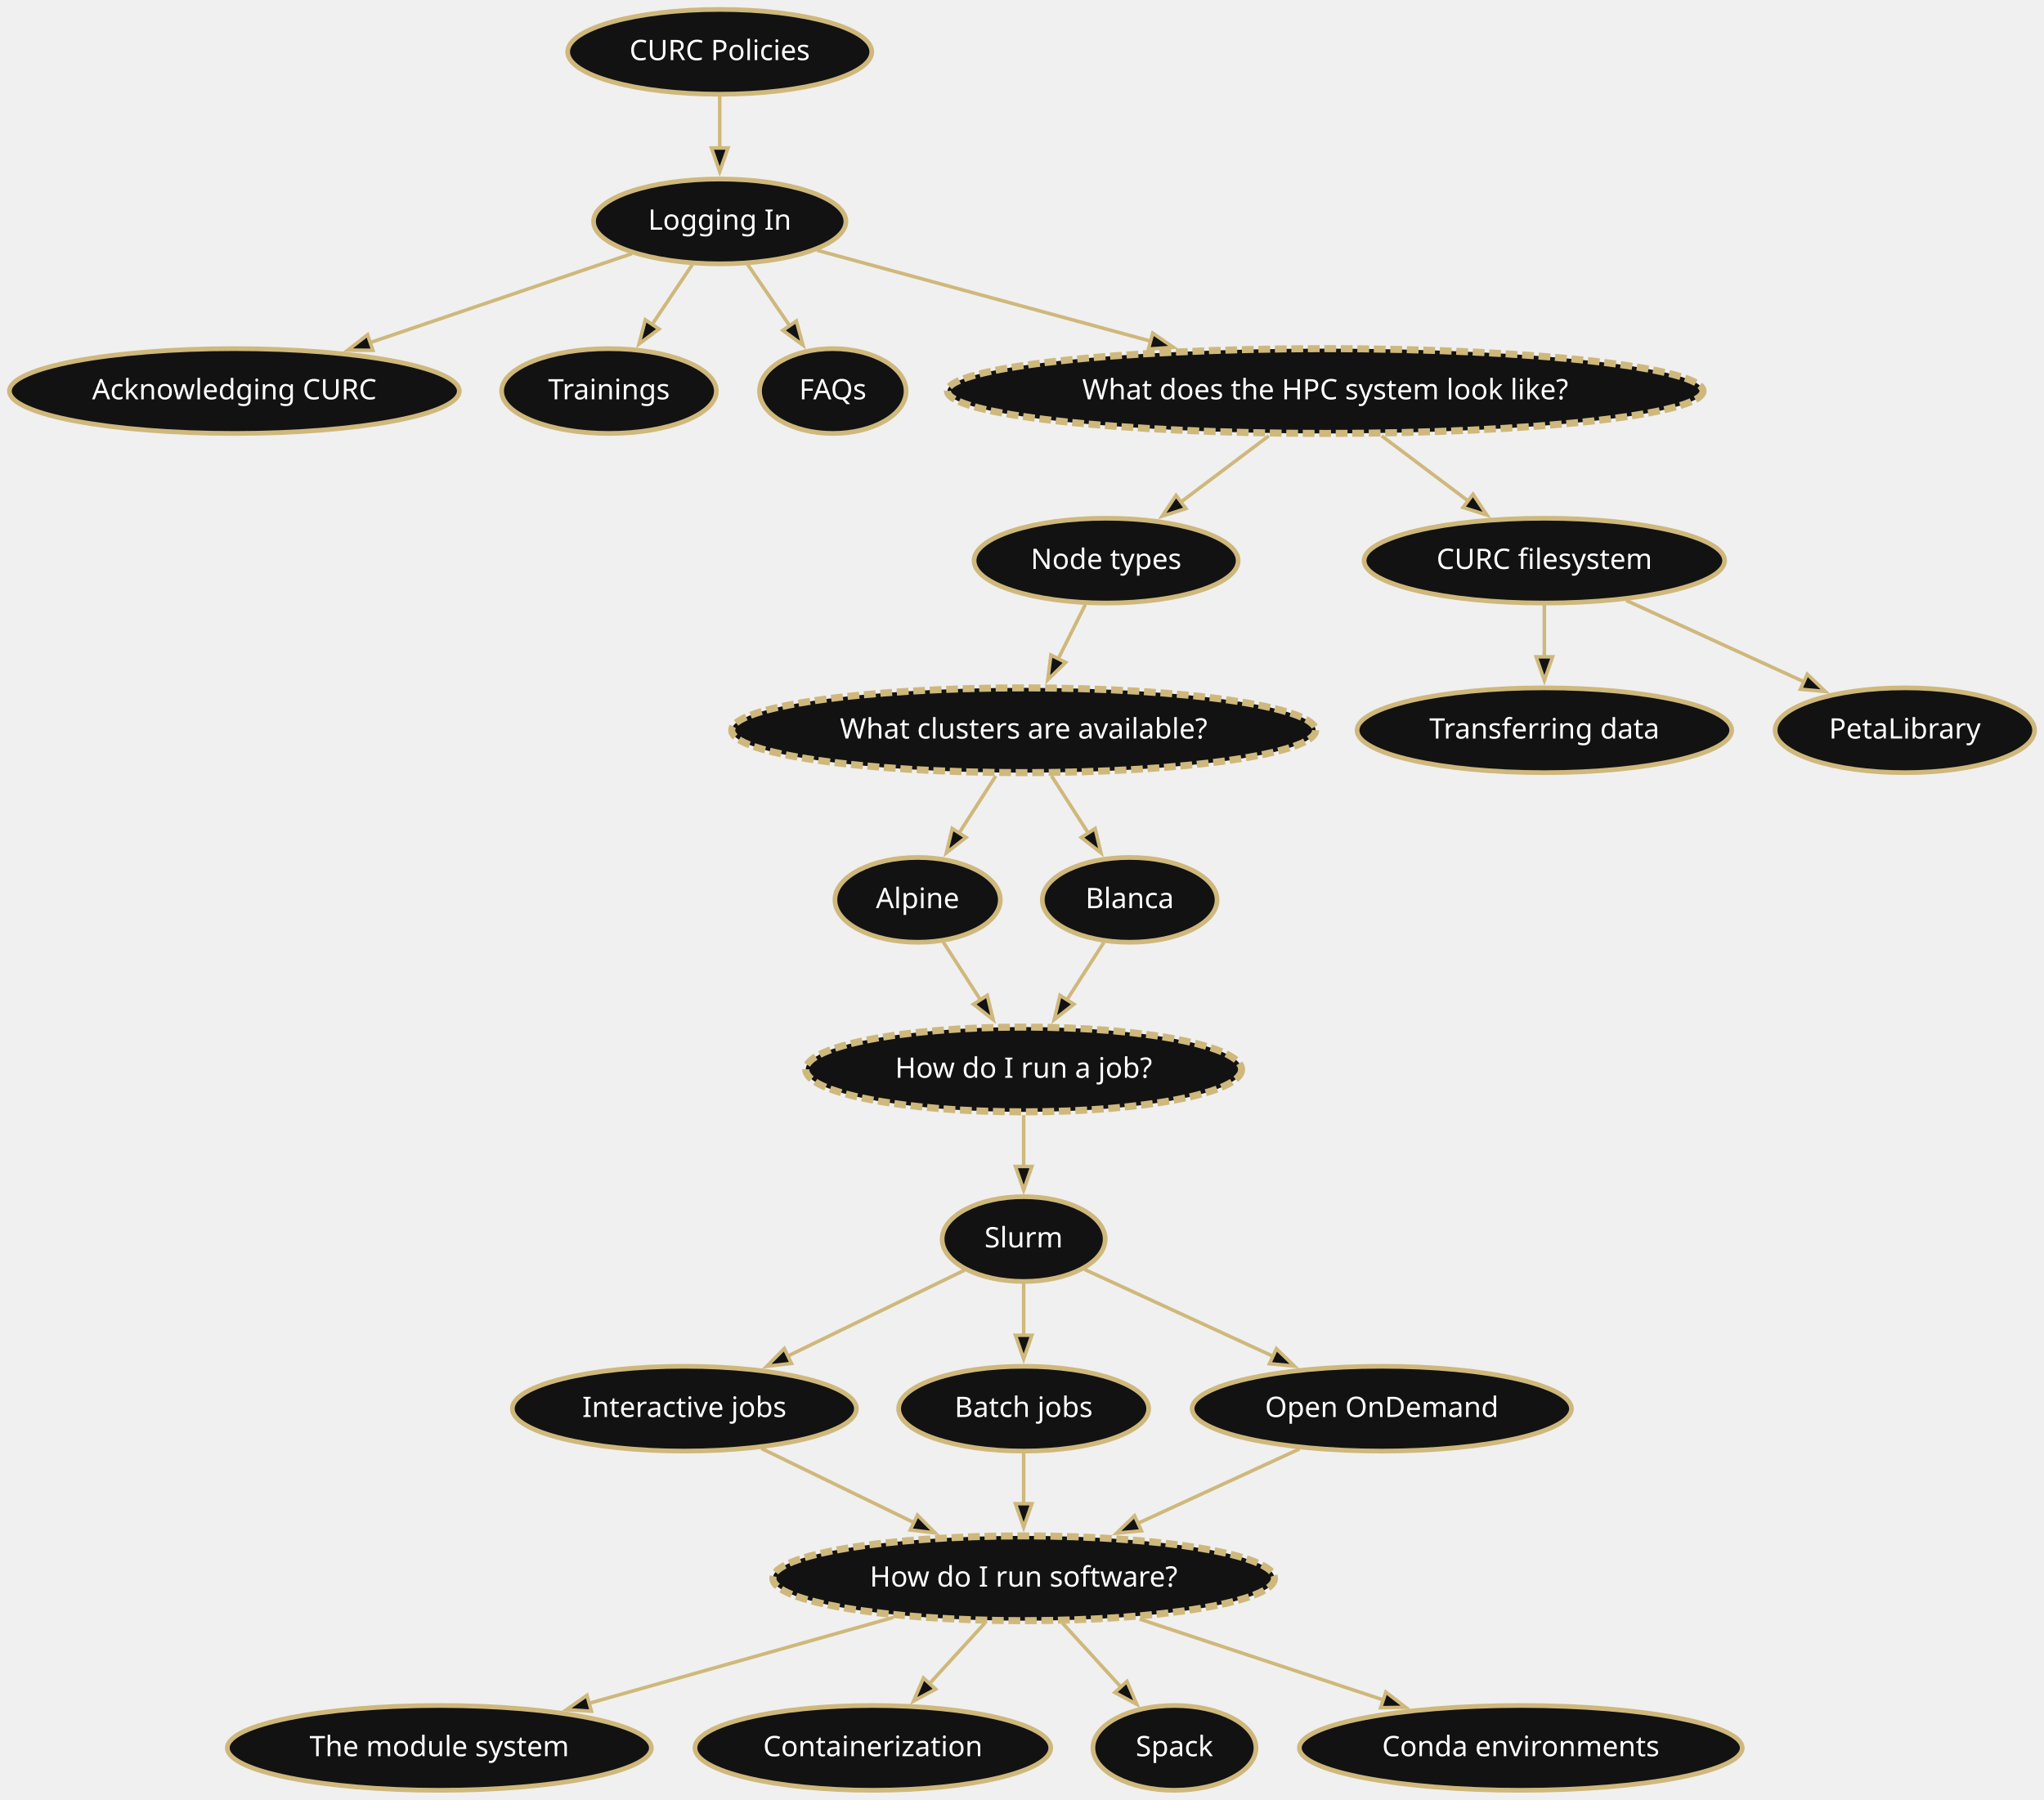
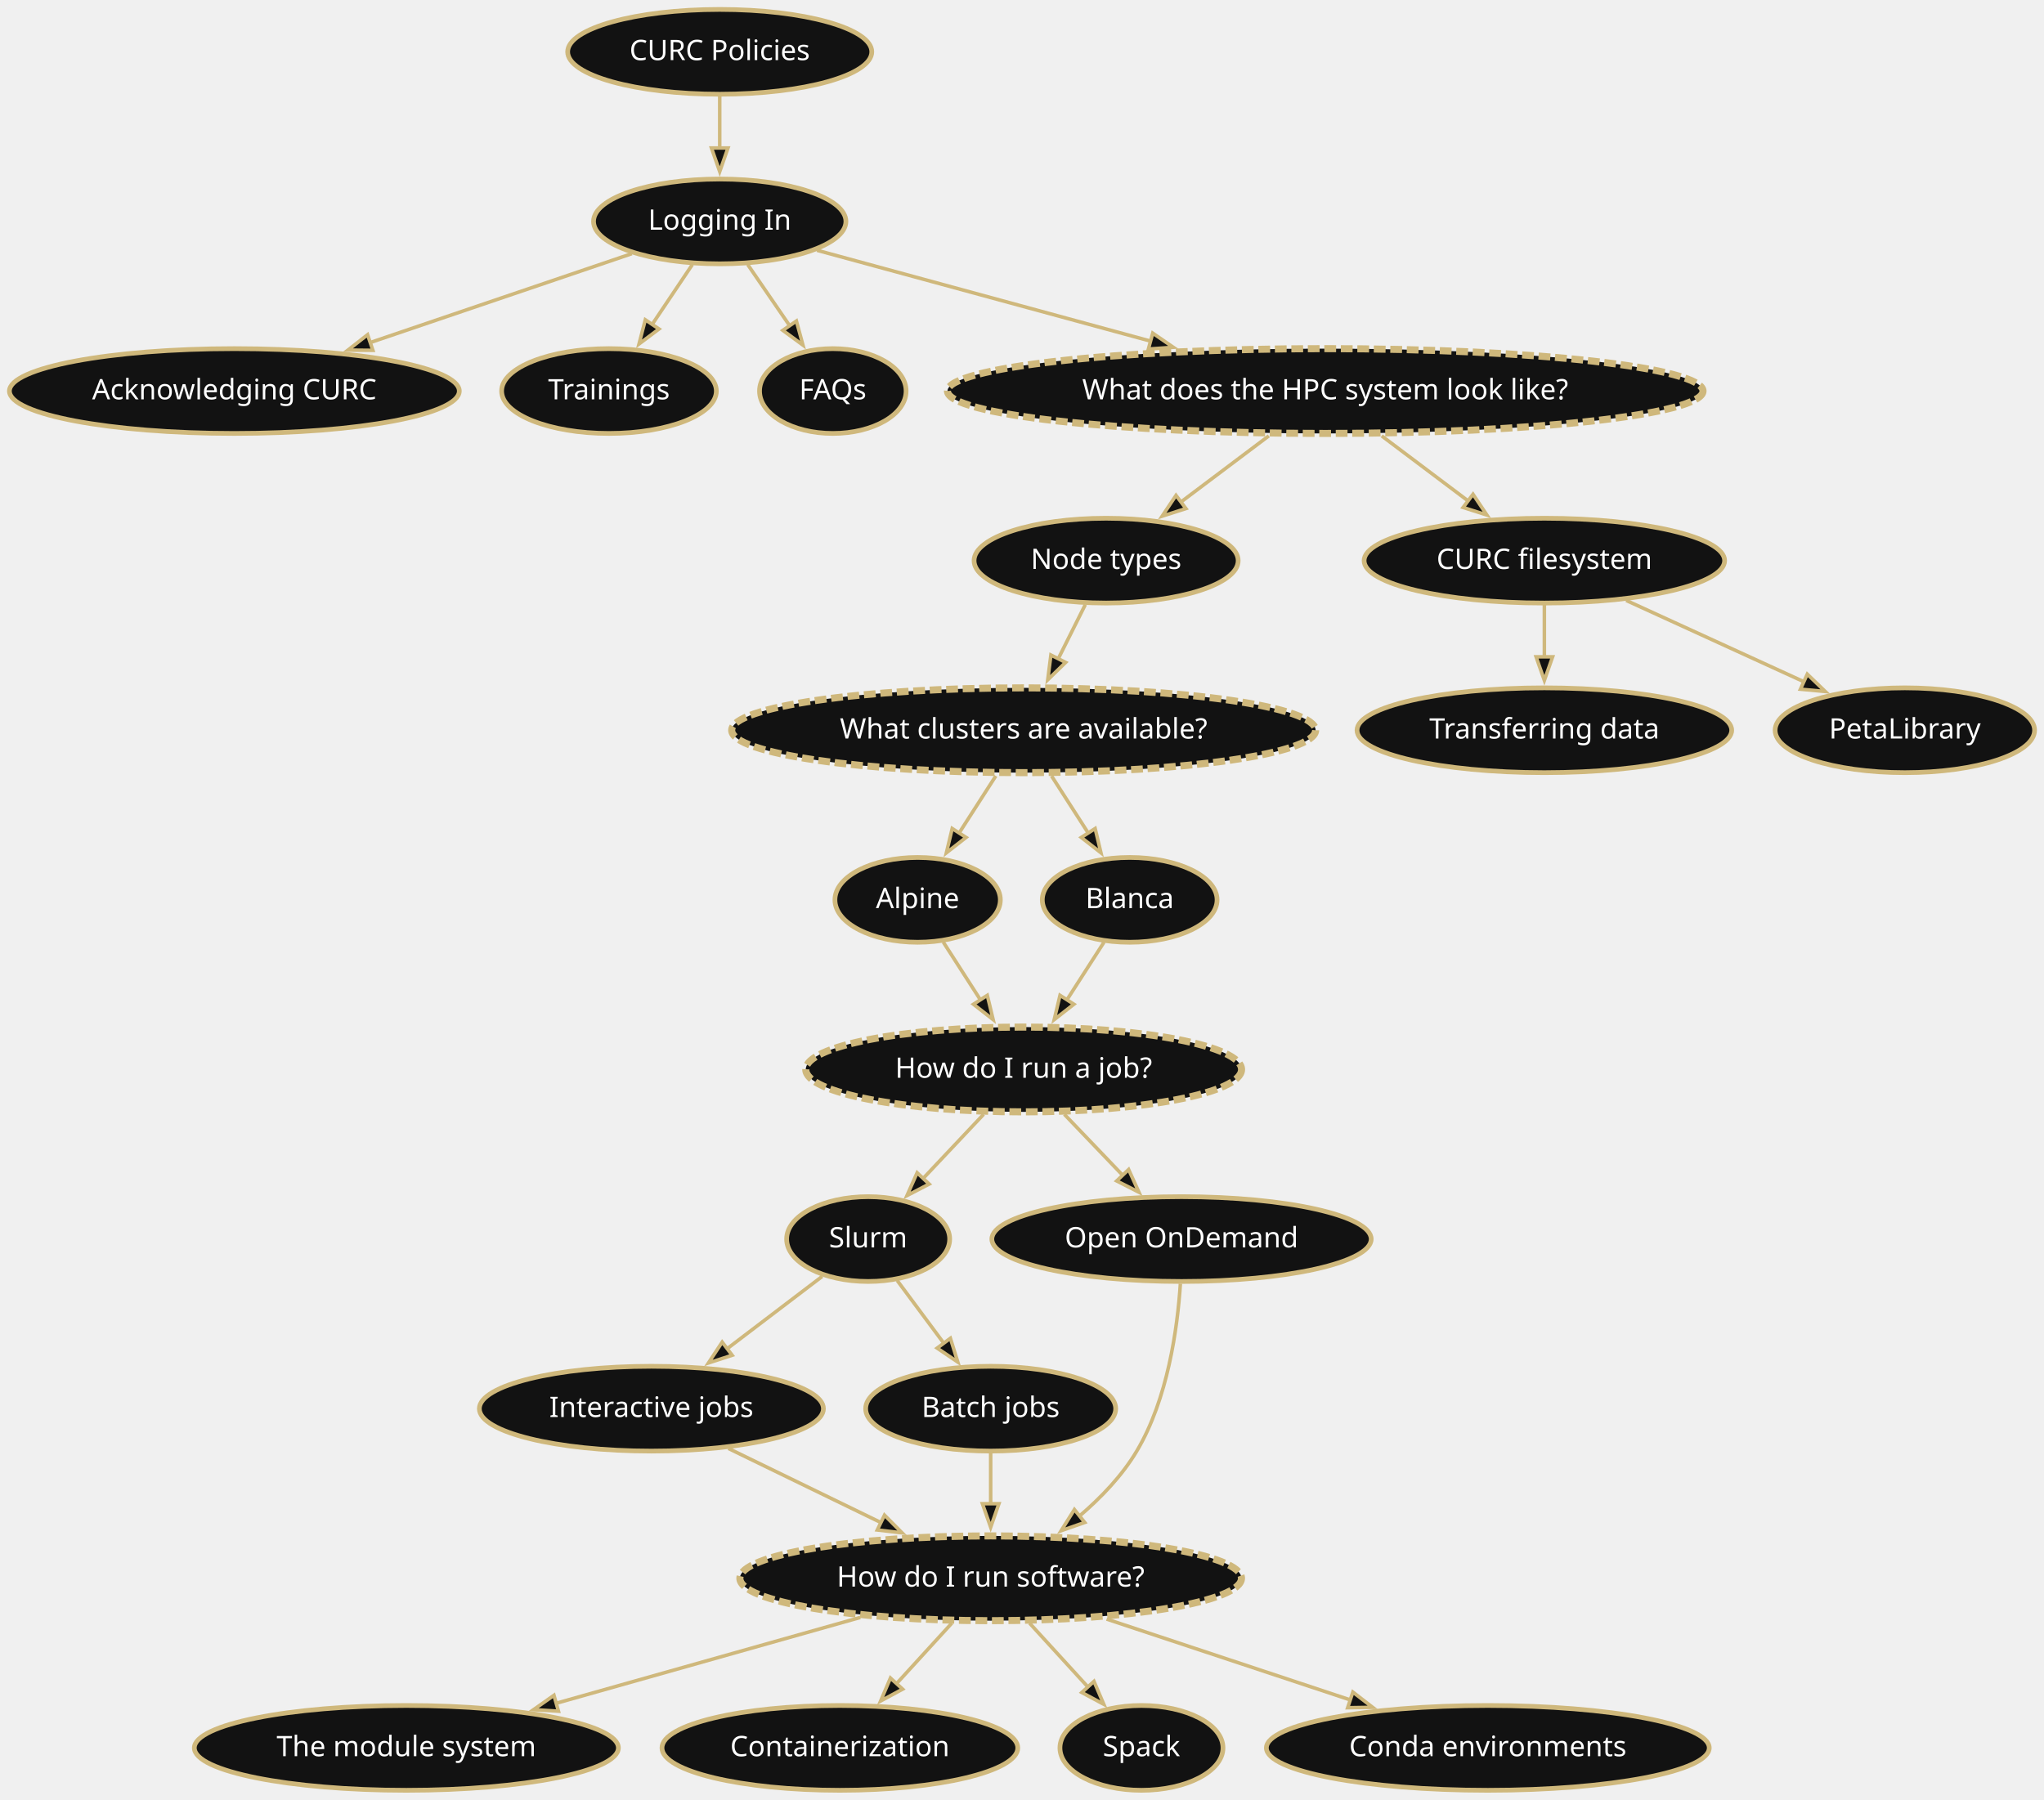
<svg xmlns="http://www.w3.org/2000/svg" xmlns:xlink="http://www.w3.org/1999/xlink" width="100%" height="100%" viewBox="0.00 0.00 867.53 764.00" href="#hpc-flow-chart">
  <g id="gs-flowchart" class="graph" transform="scale(1 1) rotate(0) translate(4 760)">
    <g id="clickable" class="node">
      <g id="a_clickable">
        <a xlink:href="../additional-resources/policies.html" target="_blank">
          <ellipse fill="#121212" stroke="#cfb87c" stroke-width="2" cx="301.47" cy="-738" rx="64.54" ry="18" />
          <text text-anchor="middle" x="301.47" y="-734.48" font-family="Verdana" font-size="12.00" fill="white">CURC Policies</text>
        </a>
      </g>
    </g>
    <g id="clickable" class="node">
      <g id="a_clickable">
        <a xlink:href="../access/logging-in.html" target="_blank">
          <ellipse fill="#121212" stroke="#cfb87c" stroke-width="2" cx="301.47" cy="-666" rx="53.56" ry="18" />
          <text text-anchor="middle" x="301.47" y="-662.48" font-family="Verdana" font-size="12.00" fill="white">Logging In</text>
        </a>
      </g>
    </g>
    <g id="gs-flowchart_edge1" class="edge">
      <path fill="none" stroke="#cfb87c" stroke-width="1.5" d="M301.47,-719.34C301.47,-712.59 301.47,-704.69 301.47,-697.11" />
      <polygon fill="#121212" stroke="#cfb87c" stroke-width="1.5" points="304.97,-697.17 301.47,-687.17 297.97,-697.17 304.97,-697.17" />
    </g>
    <g id="clickable" class="node">
      <g id="a_clickable">
        <a xlink:href="../access/duo-2-factor-authentication.html" target="_blank">
          <ellipse fill="#121212" stroke="#cfb87c" stroke-width="2" cx="95.47" cy="-594" rx="95.47" ry="18" />
          <text text-anchor="middle" x="95.47" y="-590.48" font-family="Verdana" font-size="12.00" fill="white">Acknowledging CURC</text>
        </a>
      </g>
    </g>
    <g id="gs-flowchart_edge2" class="edge">
      <path fill="none" stroke="#cfb87c" stroke-width="1.5" d="M264.17,-652.32C233.1,-641.76 188.33,-626.55 152.73,-614.45" />
      <polygon fill="#121212" stroke="#cfb87c" stroke-width="1.5" points="154.26,-611.28 143.67,-611.38 152.01,-617.91 154.26,-611.28" />
    </g>
    <g id="clickable" class="node">
      <g id="a_clickable">
        <a xlink:href="../access/logging-in.html" target="_blank">
          <ellipse fill="#121212" stroke="#cfb87c" stroke-width="2" cx="254.47" cy="-594" rx="45.57" ry="18" />
          <text text-anchor="middle" x="254.47" y="-590.48" font-family="Verdana" font-size="12.00" fill="white">Trainings</text>
        </a>
      </g>
    </g>
    <g id="gs-flowchart_edge3" class="edge">
      <path fill="none" stroke="#cfb87c" stroke-width="1.5" d="M289.86,-647.7C284.68,-639.98 278.45,-630.71 272.68,-622.11" />
      <polygon fill="#121212" stroke="#cfb87c" stroke-width="1.5" points="275.7,-620.34 267.22,-613.99 269.89,-624.24 275.7,-620.34" />
    </g>
    <g id="clickable" class="node">
      <g id="a_clickable">
        <a xlink:href="../access/logging-in.html" target="_blank">
          <ellipse fill="#121212" stroke="#cfb87c" stroke-width="2" cx="349.47" cy="-594" rx="31.1" ry="18" />
          <text text-anchor="middle" x="349.47" y="-590.48" font-family="Verdana" font-size="12.00" fill="white">FAQs</text>
        </a>
      </g>
    </g>
    <g id="gs-flowchart_edge4" class="edge">
      <path fill="none" stroke="#cfb87c" stroke-width="1.5" d="M313.34,-647.7C318.71,-639.87 325.18,-630.44 331.15,-621.73" />
      <polygon fill="#121212" stroke="#cfb87c" stroke-width="1.5" points="334.02,-623.72 336.79,-613.49 328.25,-619.76 334.02,-623.72" />
    </g>
    <g id="gs-flowchart_node6" class="node">
      <ellipse fill="#121212" stroke="#cfb87c" stroke-width="3" stroke-dasharray="5,2" cx="558.47" cy="-594" rx="160.34" ry="18" />
      <text text-anchor="middle" x="558.47" y="-590.48" font-family="Verdana" font-size="12.00" fill="white">What does the HPC system look like?</text>
    </g>
    <g id="gs-flowchart_edge5" class="edge">
      <path fill="none" stroke="#cfb87c" stroke-width="1.5" d="M342.77,-653.75C380.88,-643.37 438.38,-627.71 484.42,-615.17" />
      <polygon fill="#121212" stroke="#cfb87c" stroke-width="1.5" points="485.25,-618.57 493.98,-612.57 483.41,-611.82 485.25,-618.57" />
    </g>
    <g id="clickable" class="node">
      <g id="a_clickable">
        <a xlink:href="../compute/node-types.html" target="_blank">
          <ellipse fill="#121212" stroke="#cfb87c" stroke-width="2" cx="465.47" cy="-522" rx="56.05" ry="18" />
          <text text-anchor="middle" x="465.47" y="-518.48" font-family="Verdana" font-size="12.00" fill="white">Node types</text>
        </a>
      </g>
    </g>
    <g id="gs-flowchart_edge6" class="edge">
      <path fill="none" stroke="#cfb87c" stroke-width="1.5" d="M534.52,-574.97C523.06,-566.34 509.18,-555.9 496.88,-546.64" />
      <polygon fill="#121212" stroke="#cfb87c" stroke-width="1.5" points="499.34,-544.11 489.25,-540.89 495.13,-549.7 499.34,-544.11" />
    </g>
    <g id="clickable" class="node">
      <g id="a_clickable">
        <a xlink:href="../compute/filesystems.html" target="_blank">
          <ellipse fill="#121212" stroke="#cfb87c" stroke-width="2" cx="651.47" cy="-522" rx="76.51" ry="18" />
          <text text-anchor="middle" x="651.47" y="-518.48" font-family="Verdana" font-size="12.00" fill="white">CURC filesystem</text>
        </a>
      </g>
    </g>
    <g id="gs-flowchart_edge7" class="edge">
      <path fill="none" stroke="#cfb87c" stroke-width="1.5" d="M582.42,-574.97C593.61,-566.56 607.09,-556.41 619.16,-547.32" />
      <polygon fill="#121212" stroke="#cfb87c" stroke-width="1.5" points="621.19,-550.18 627.07,-541.37 616.98,-544.58 621.19,-550.18" />
    </g>
    <g id="gs-flowchart_node7" class="node">
      <ellipse fill="#121212" stroke="#cfb87c" stroke-width="3" stroke-dasharray="5,2" cx="430.47" cy="-306" rx="92.48" ry="18" />
      <text text-anchor="middle" x="430.47" y="-302.48" font-family="Verdana" font-size="12.00" fill="white">How do I run a job?</text>
    </g>
    <g id="clickable" class="node">
      <g id="a_clickable">
        <a xlink:href="../running-jobs/job-resources.html" target="_blank">
-           <ellipse fill="#121212" stroke="#cfb87c" stroke-width="2" cx="430.47" cy="-234" rx="34.6" ry="18" />
-           <text text-anchor="middle" x="430.47" y="-230.47" font-family="Verdana" font-size="12.00" fill="white">Slurm</text>
+           <ellipse fill="#121212" stroke="#cfb87c" stroke-width="2" cx="364.47" cy="-234" rx="34.6" ry="18" />
+           <text text-anchor="middle" x="364.47" y="-230.47" font-family="Verdana" font-size="12.00" fill="white">Slurm</text>
        </a>
      </g>
    </g>
    <g id="gs-flowchart_edge15" class="edge">
-       <path fill="none" stroke="#cfb87c" stroke-width="1.5" d="M430.47,-286.61C430.47,-279.86 430.47,-272.04 430.47,-264.56" />
-       <polygon fill="#121212" stroke="#cfb87c" stroke-width="1.5" points="433.97,-264.82 430.47,-254.82 426.97,-264.82 433.97,-264.82" />
+       <path fill="none" stroke="#cfb87c" stroke-width="1.5" d="M413.48,-286.97C405.65,-278.68 396.25,-268.7 387.78,-259.71" />
+       <polygon fill="#121212" stroke="#cfb87c" stroke-width="1.5" points="390.36,-257.35 380.95,-252.47 385.26,-262.15 390.36,-257.35" />
+     </g>
+     <g id="clickable" class="node">
+       <g id="a_clickable">
+         <a xlink:href="../open_ondemand/index.html" target="_blank">
+           <ellipse fill="#121212" stroke="#cfb87c" stroke-width="2" cx="497.47" cy="-234" rx="80.5" ry="18" />
+           <text text-anchor="middle" x="497.47" y="-230.47" font-family="Verdana" font-size="12.00" fill="white">Open OnDemand</text>
+         </a>
+       </g>
+     </g>
+     <g id="gs-flowchart_edge16" class="edge">
+       <path fill="none" stroke="#cfb87c" stroke-width="1.5" d="M447.73,-286.97C455.33,-279.04 464.39,-269.56 472.69,-260.89" />
+       <polygon fill="#121212" stroke="#cfb87c" stroke-width="1.5" points="475.02,-263.53 479.4,-253.88 469.96,-258.69 475.02,-263.53" />
    </g>
    <g id="gs-flowchart_node8" class="node">
      <ellipse fill="#121212" stroke="#cfb87c" stroke-width="3" stroke-dasharray="5,2" cx="430.47" cy="-450" rx="123.92" ry="18" />
      <text text-anchor="middle" x="430.47" y="-446.48" font-family="Verdana" font-size="12.00" fill="white">What clusters are available?</text>
    </g>
    <g id="clickable" class="node">
      <g id="a_clickable">
        <a xlink:href="../clusters/alpine/index.html" target="_blank">
          <ellipse fill="#121212" stroke="#cfb87c" stroke-width="2" cx="385.47" cy="-378" rx="35.1" ry="18" />
          <text text-anchor="middle" x="385.47" y="-374.48" font-family="Verdana" font-size="12.00" fill="white">Alpine</text>
        </a>
      </g>
    </g>
    <g id="gs-flowchart_edge11" class="edge">
      <path fill="none" stroke="#cfb87c" stroke-width="1.5" d="M418.65,-430.61C413.87,-423.17 408.25,-414.44 403.01,-406.28" />
      <polygon fill="#121212" stroke="#cfb87c" stroke-width="1.5" points="406.03,-404.5 397.67,-397.98 400.14,-408.28 406.03,-404.5" />
    </g>
    <g id="clickable" class="node">
      <g id="a_clickable">
        <a xlink:href="../clusters/blanca/blanca.html" target="_blank">
          <ellipse fill="#121212" stroke="#cfb87c" stroke-width="2" cx="475.47" cy="-378" rx="37.09" ry="18" />
          <text text-anchor="middle" x="475.47" y="-374.48" font-family="Verdana" font-size="12.00" fill="white">Blanca</text>
        </a>
      </g>
    </g>
    <g id="gs-flowchart_edge12" class="edge">
      <path fill="none" stroke="#cfb87c" stroke-width="1.5" d="M442.3,-430.61C447.08,-423.17 452.69,-414.44 457.93,-406.28" />
      <polygon fill="#121212" stroke="#cfb87c" stroke-width="1.5" points="460.81,-408.28 463.27,-397.98 454.92,-404.5 460.81,-408.28" />
    </g>
    <g id="gs-flowchart_edge10" class="edge">
      <path fill="none" stroke="#cfb87c" stroke-width="1.5" d="M456.64,-503.34C453.12,-496.29 448.97,-487.99 445.02,-480.1" />
      <polygon fill="#121212" stroke="#cfb87c" stroke-width="1.5" points="448.29,-478.8 440.69,-471.42 442.03,-481.93 448.29,-478.8" />
    </g>
    <g id="clickable" class="node">
      <g id="a_clickable">
        <a xlink:href="../compute/data-transfer.html" target="_blank">
          <ellipse fill="#121212" stroke="#cfb87c" stroke-width="2" cx="651.47" cy="-450" rx="79.51" ry="18" />
          <text text-anchor="middle" x="651.47" y="-446.48" font-family="Verdana" font-size="12.00" fill="white">Transferring data</text>
        </a>
      </g>
    </g>
    <g id="gs-flowchart_edge8" class="edge">
      <path fill="none" stroke="#cfb87c" stroke-width="1.5" d="M651.47,-503.34C651.47,-496.59 651.47,-488.69 651.47,-481.11" />
      <polygon fill="#121212" stroke="#cfb87c" stroke-width="1.5" points="654.97,-481.17 651.47,-471.17 647.97,-481.17 654.97,-481.17" />
    </g>
    <g id="clickable" class="node">
      <g id="a_clickable">
        <a xlink:href="../storage/petalibrary/index.html" target="_blank">
          <ellipse fill="#121212" stroke="#cfb87c" stroke-width="2" cx="804.47" cy="-450" rx="55.06" ry="18" />
          <text text-anchor="middle" x="804.47" y="-446.48" font-family="Verdana" font-size="12.00" fill="white">PetaLibrary</text>
        </a>
      </g>
    </g>
    <g id="gs-flowchart_edge9" class="edge">
      <path fill="none" stroke="#cfb87c" stroke-width="1.5" d="M686.19,-505.12C708.65,-494.84 738.03,-481.4 761.89,-470.48" />
      <polygon fill="#121212" stroke="#cfb87c" stroke-width="1.5" points="763.06,-473.8 770.7,-466.45 760.15,-467.43 763.06,-473.8" />
    </g>
    <g id="gs-flowchart_edge13" class="edge">
      <path fill="none" stroke="#cfb87c" stroke-width="1.5" d="M396.37,-360.05C401.12,-352.66 406.83,-343.78 412.2,-335.42" />
      <polygon fill="#121212" stroke="#cfb87c" stroke-width="1.5" points="415.04,-337.47 417.51,-327.17 409.16,-333.69 415.04,-337.47" />
    </g>
    <g id="gs-flowchart_edge14" class="edge">
      <path fill="none" stroke="#cfb87c" stroke-width="1.5" d="M464.58,-360.05C459.83,-352.66 454.12,-343.78 448.74,-335.42" />
      <polygon fill="#121212" stroke="#cfb87c" stroke-width="1.5" points="451.79,-333.69 443.44,-327.17 445.9,-337.47 451.79,-333.69" />
    </g>
    <g id="clickable" class="node">
      <g id="a_clickable">
        <a xlink:href="../running-jobs/interactive-jobs.html" target="_blank">
-           <ellipse fill="#121212" stroke="#cfb87c" stroke-width="2" cx="286.47" cy="-162" rx="73.02" ry="18" />
-           <text text-anchor="middle" x="286.47" y="-158.47" font-family="Verdana" font-size="12.00" fill="white">Interactive jobs</text>
-         </a>
-       </g>
-     </g>
-     <g id="gs-flowchart_edge16" class="edge">
-       <path fill="none" stroke="#cfb87c" stroke-width="1.5" d="M405.39,-220.81C384.71,-210.75 354.87,-196.25 330.26,-184.29" />
-       <polygon fill="#121212" stroke="#cfb87c" stroke-width="1.5" points="331.94,-181.21 321.42,-179.99 328.88,-187.51 331.94,-181.21" />
+           <ellipse fill="#121212" stroke="#cfb87c" stroke-width="2" cx="272.47" cy="-162" rx="73.02" ry="18" />
+           <text text-anchor="middle" x="272.47" y="-158.47" font-family="Verdana" font-size="12.00" fill="white">Interactive jobs</text>
+         </a>
+       </g>
+     </g>
+     <g id="gs-flowchart_edge17" class="edge">
+       <path fill="none" stroke="#cfb87c" stroke-width="1.5" d="M344.96,-218.15C333.16,-209.18 317.84,-197.52 304.32,-187.23" />
+       <polygon fill="#121212" stroke="#cfb87c" stroke-width="1.5" points="306.75,-184.68 296.68,-181.41 302.52,-190.26 306.75,-184.68" />
    </g>
    <g id="clickable" class="node">
      <g id="a_clickable">
        <a xlink:href="../running-jobs/batch-jobs.html" target="_blank">
-           <ellipse fill="#121212" stroke="#cfb87c" stroke-width="2" cx="430.47" cy="-162" rx="53.06" ry="18" />
-           <text text-anchor="middle" x="430.47" y="-158.47" font-family="Verdana" font-size="12.00" fill="white">Batch jobs</text>
-         </a>
-       </g>
-     </g>
-     <g id="gs-flowchart_edge17" class="edge">
-       <path fill="none" stroke="#cfb87c" stroke-width="1.5" d="M430.47,-215.34C430.47,-208.59 430.47,-200.69 430.47,-193.11" />
-       <polygon fill="#121212" stroke="#cfb87c" stroke-width="1.5" points="433.97,-193.17 430.47,-183.17 426.97,-193.17 433.97,-193.17" />
-     </g>
-     <g id="clickable" class="node">
-       <g id="a_clickable">
-         <a xlink:href="../open_ondemand/index.html" target="_blank">
-           <ellipse fill="#121212" stroke="#cfb87c" stroke-width="2" cx="582.47" cy="-162" rx="80.5" ry="18" />
-           <text text-anchor="middle" x="582.47" y="-158.47" font-family="Verdana" font-size="12.00" fill="white">Open OnDemand</text>
+           <ellipse fill="#121212" stroke="#cfb87c" stroke-width="2" cx="416.47" cy="-162" rx="53.06" ry="18" />
+           <text text-anchor="middle" x="416.47" y="-158.47" font-family="Verdana" font-size="12.00" fill="white">Batch jobs</text>
        </a>
      </g>
    </g>
    <g id="gs-flowchart_edge18" class="edge">
-       <path fill="none" stroke="#cfb87c" stroke-width="1.5" d="M456.26,-221.13C478.2,-211.02 510.24,-196.27 536.55,-184.15" />
-       <polygon fill="#121212" stroke="#cfb87c" stroke-width="1.5" points="537.74,-187.45 545.36,-180.09 534.81,-181.1 537.74,-187.45" />
+       <path fill="none" stroke="#cfb87c" stroke-width="1.5" d="M376.8,-216.41C382.73,-208.42 390,-198.64 396.68,-189.64" />
+       <polygon fill="#121212" stroke="#cfb87c" stroke-width="1.5" points="399.37,-191.89 402.52,-181.78 393.75,-187.72 399.37,-191.89" />
    </g>
    <g id="gs-flowchart_node19" class="node">
-       <ellipse fill="#121212" stroke="#cfb87c" stroke-width="3" stroke-dasharray="5,2" cx="430.47" cy="-90" rx="106.45" ry="18" />
-       <text text-anchor="middle" x="430.47" y="-86.47" font-family="Verdana" font-size="12.00" fill="white">How do I run software?</text>
+       <ellipse fill="#121212" stroke="#cfb87c" stroke-width="3" stroke-dasharray="5,2" cx="416.47" cy="-90" rx="106.45" ry="18" />
+       <text text-anchor="middle" x="416.47" y="-86.47" font-family="Verdana" font-size="12.00" fill="white">How do I run software?</text>
    </g>
    <g id="gs-flowchart_edge19" class="edge">
-       <path fill="none" stroke="#cfb87c" stroke-width="1.5" d="M319.15,-145.12C338.28,-135.82 362.76,-123.92 383.89,-113.65" />
-       <polygon fill="#121212" stroke="#cfb87c" stroke-width="1.5" points="385.4,-116.8 392.86,-109.28 382.34,-110.51 385.4,-116.8" />
+       <path fill="none" stroke="#cfb87c" stroke-width="1.5" d="M305.15,-145.12C324.28,-135.82 348.76,-123.92 369.89,-113.65" />
+       <polygon fill="#121212" stroke="#cfb87c" stroke-width="1.5" points="371.4,-116.8 378.86,-109.28 368.34,-110.51 371.4,-116.8" />
    </g>
    <g id="gs-flowchart_edge20" class="edge">
-       <path fill="none" stroke="#cfb87c" stroke-width="1.5" d="M430.47,-143.34C430.47,-136.69 430.47,-128.94 430.47,-121.46" />
-       <polygon fill="#121212" stroke="#cfb87c" stroke-width="1.5" points="433.97,-121.66 430.47,-111.66 426.97,-121.66 433.97,-121.66" />
+       <path fill="none" stroke="#cfb87c" stroke-width="1.5" d="M416.47,-143.34C416.47,-136.69 416.47,-128.94 416.47,-121.46" />
+       <polygon fill="#121212" stroke="#cfb87c" stroke-width="1.5" points="419.97,-121.66 416.47,-111.66 412.97,-121.66 419.97,-121.66" />
    </g>
    <g id="gs-flowchart_edge21" class="edge">
-       <path fill="none" stroke="#cfb87c" stroke-width="1.5" d="M547.6,-144.94C527.21,-135.55 501.16,-123.55 478.81,-113.26" />
-       <polygon fill="#121212" stroke="#cfb87c" stroke-width="1.5" points="480.45,-110.16 469.9,-109.16 477.52,-116.52 480.45,-110.16" />
+       <path fill="none" stroke="#cfb87c" stroke-width="1.5" d="M496.99,-215.06C495.75,-196.16 491.65,-166.13 478.47,-144 472.29,-133.61 463.34,-124.26 454.15,-116.41" />
+       <polygon fill="#121212" stroke="#cfb87c" stroke-width="1.5" points="456.38,-113.7 446.38,-110.2 452.01,-119.18 456.38,-113.7" />
    </g>
    <g id="clickable" class="node">
      <g id="a_clickable">
        <a xlink:href="../compute/modules.html" target="_blank">
-           <ellipse fill="#121212" stroke="#cfb87c" stroke-width="2" cx="182.47" cy="-18" rx="89.99" ry="18" />
-           <text text-anchor="middle" x="182.47" y="-14.47" font-family="Verdana" font-size="12.00" fill="white">The module system</text>
+           <ellipse fill="#121212" stroke="#cfb87c" stroke-width="2" cx="168.47" cy="-18" rx="89.99" ry="18" />
+           <text text-anchor="middle" x="168.47" y="-14.47" font-family="Verdana" font-size="12.00" fill="white">The module system</text>
        </a>
      </g>
    </g>
    <g id="gs-flowchart_edge22" class="edge">
-       <path fill="none" stroke="#cfb87c" stroke-width="1.5" d="M375.13,-73.38C336.88,-62.58 285.91,-48.19 246,-36.93" />
-       <polygon fill="#121212" stroke="#cfb87c" stroke-width="1.5" points="247.02,-33.58 236.45,-34.23 245.12,-40.32 247.02,-33.58" />
+       <path fill="none" stroke="#cfb87c" stroke-width="1.5" d="M361.13,-73.38C322.88,-62.58 271.91,-48.19 232,-36.93" />
+       <polygon fill="#121212" stroke="#cfb87c" stroke-width="1.5" points="233.02,-33.58 222.45,-34.23 231.12,-40.32 233.02,-33.58" />
    </g>
    <g id="clickable" class="node">
      <g id="a_clickable">
        <a xlink:href="../software/containerization.html" target="_blank">
-           <ellipse fill="#121212" stroke="#cfb87c" stroke-width="2" cx="366.47" cy="-18" rx="75.51" ry="18" />
-           <text text-anchor="middle" x="366.47" y="-14.47" font-family="Verdana" font-size="12.00" fill="white">Containerization</text>
+           <ellipse fill="#121212" stroke="#cfb87c" stroke-width="2" cx="352.47" cy="-18" rx="75.51" ry="18" />
+           <text text-anchor="middle" x="352.47" y="-14.47" font-family="Verdana" font-size="12.00" fill="white">Containerization</text>
        </a>
      </g>
    </g>
    <g id="gs-flowchart_edge23" class="edge">
-       <path fill="none" stroke="#cfb87c" stroke-width="1.5" d="M413.99,-70.97C406.81,-63.12 398.26,-53.76 390.4,-45.16" />
-       <polygon fill="#121212" stroke="#cfb87c" stroke-width="1.5" points="393.1,-42.94 383.77,-37.92 387.93,-47.66 393.1,-42.94" />
+       <path fill="none" stroke="#cfb87c" stroke-width="1.5" d="M399.99,-70.97C392.81,-63.12 384.26,-53.76 376.4,-45.16" />
+       <polygon fill="#121212" stroke="#cfb87c" stroke-width="1.5" points="379.1,-42.94 369.77,-37.92 373.93,-47.66 379.1,-42.94" />
    </g>
    <g id="clickable" class="node">
      <g id="a_clickable">
        <a xlink:href="../software/spack.html" target="_blank">
-           <ellipse fill="#121212" stroke="#cfb87c" stroke-width="2" cx="494.47" cy="-18" rx="34.6" ry="18" />
-           <text text-anchor="middle" x="494.47" y="-14.47" font-family="Verdana" font-size="12.00" fill="white">Spack</text>
+           <ellipse fill="#121212" stroke="#cfb87c" stroke-width="2" cx="480.47" cy="-18" rx="34.6" ry="18" />
+           <text text-anchor="middle" x="480.47" y="-14.47" font-family="Verdana" font-size="12.00" fill="white">Spack</text>
        </a>
      </g>
    </g>
    <g id="gs-flowchart_edge24" class="edge">
-       <path fill="none" stroke="#cfb87c" stroke-width="1.5" d="M446.96,-70.97C454.54,-62.68 463.67,-52.7 471.88,-43.71" />
-       <polygon fill="#121212" stroke="#cfb87c" stroke-width="1.5" points="474.31,-46.24 478.48,-36.5 469.15,-41.52 474.31,-46.24" />
+       <path fill="none" stroke="#cfb87c" stroke-width="1.5" d="M432.96,-70.97C440.54,-62.68 449.67,-52.7 457.88,-43.71" />
+       <polygon fill="#121212" stroke="#cfb87c" stroke-width="1.5" points="460.31,-46.24 464.48,-36.5 455.15,-41.52 460.31,-46.24" />
    </g>
    <g id="clickable" class="node">
      <g id="a_clickable">
        <a xlink:href="../software/python.html" target="_blank">
-           <ellipse fill="#121212" stroke="#cfb87c" stroke-width="2" cx="641.47" cy="-18" rx="93.98" ry="18" />
-           <text text-anchor="middle" x="641.47" y="-14.47" font-family="Verdana" font-size="12.00" fill="white">Conda environments</text>
+           <ellipse fill="#121212" stroke="#cfb87c" stroke-width="2" cx="627.47" cy="-18" rx="93.98" ry="18" />
+           <text text-anchor="middle" x="627.47" y="-14.47" font-family="Verdana" font-size="12.00" fill="white">Conda environments</text>
        </a>
      </g>
    </g>
    <g id="gs-flowchart_edge25" class="edge">
-       <path fill="none" stroke="#cfb87c" stroke-width="1.5" d="M479.68,-72.68C510.59,-62.42 550.62,-49.14 583.12,-38.36" />
-       <polygon fill="#121212" stroke="#cfb87c" stroke-width="1.5" points="584.19,-41.69 592.58,-35.22 581.98,-35.05 584.19,-41.69" />
+       <path fill="none" stroke="#cfb87c" stroke-width="1.5" d="M465.68,-72.68C496.59,-62.42 536.62,-49.14 569.12,-38.36" />
+       <polygon fill="#121212" stroke="#cfb87c" stroke-width="1.5" points="570.19,-41.69 578.58,-35.22 567.98,-35.05 570.19,-41.69" />
    </g>
  </g>
</svg>
